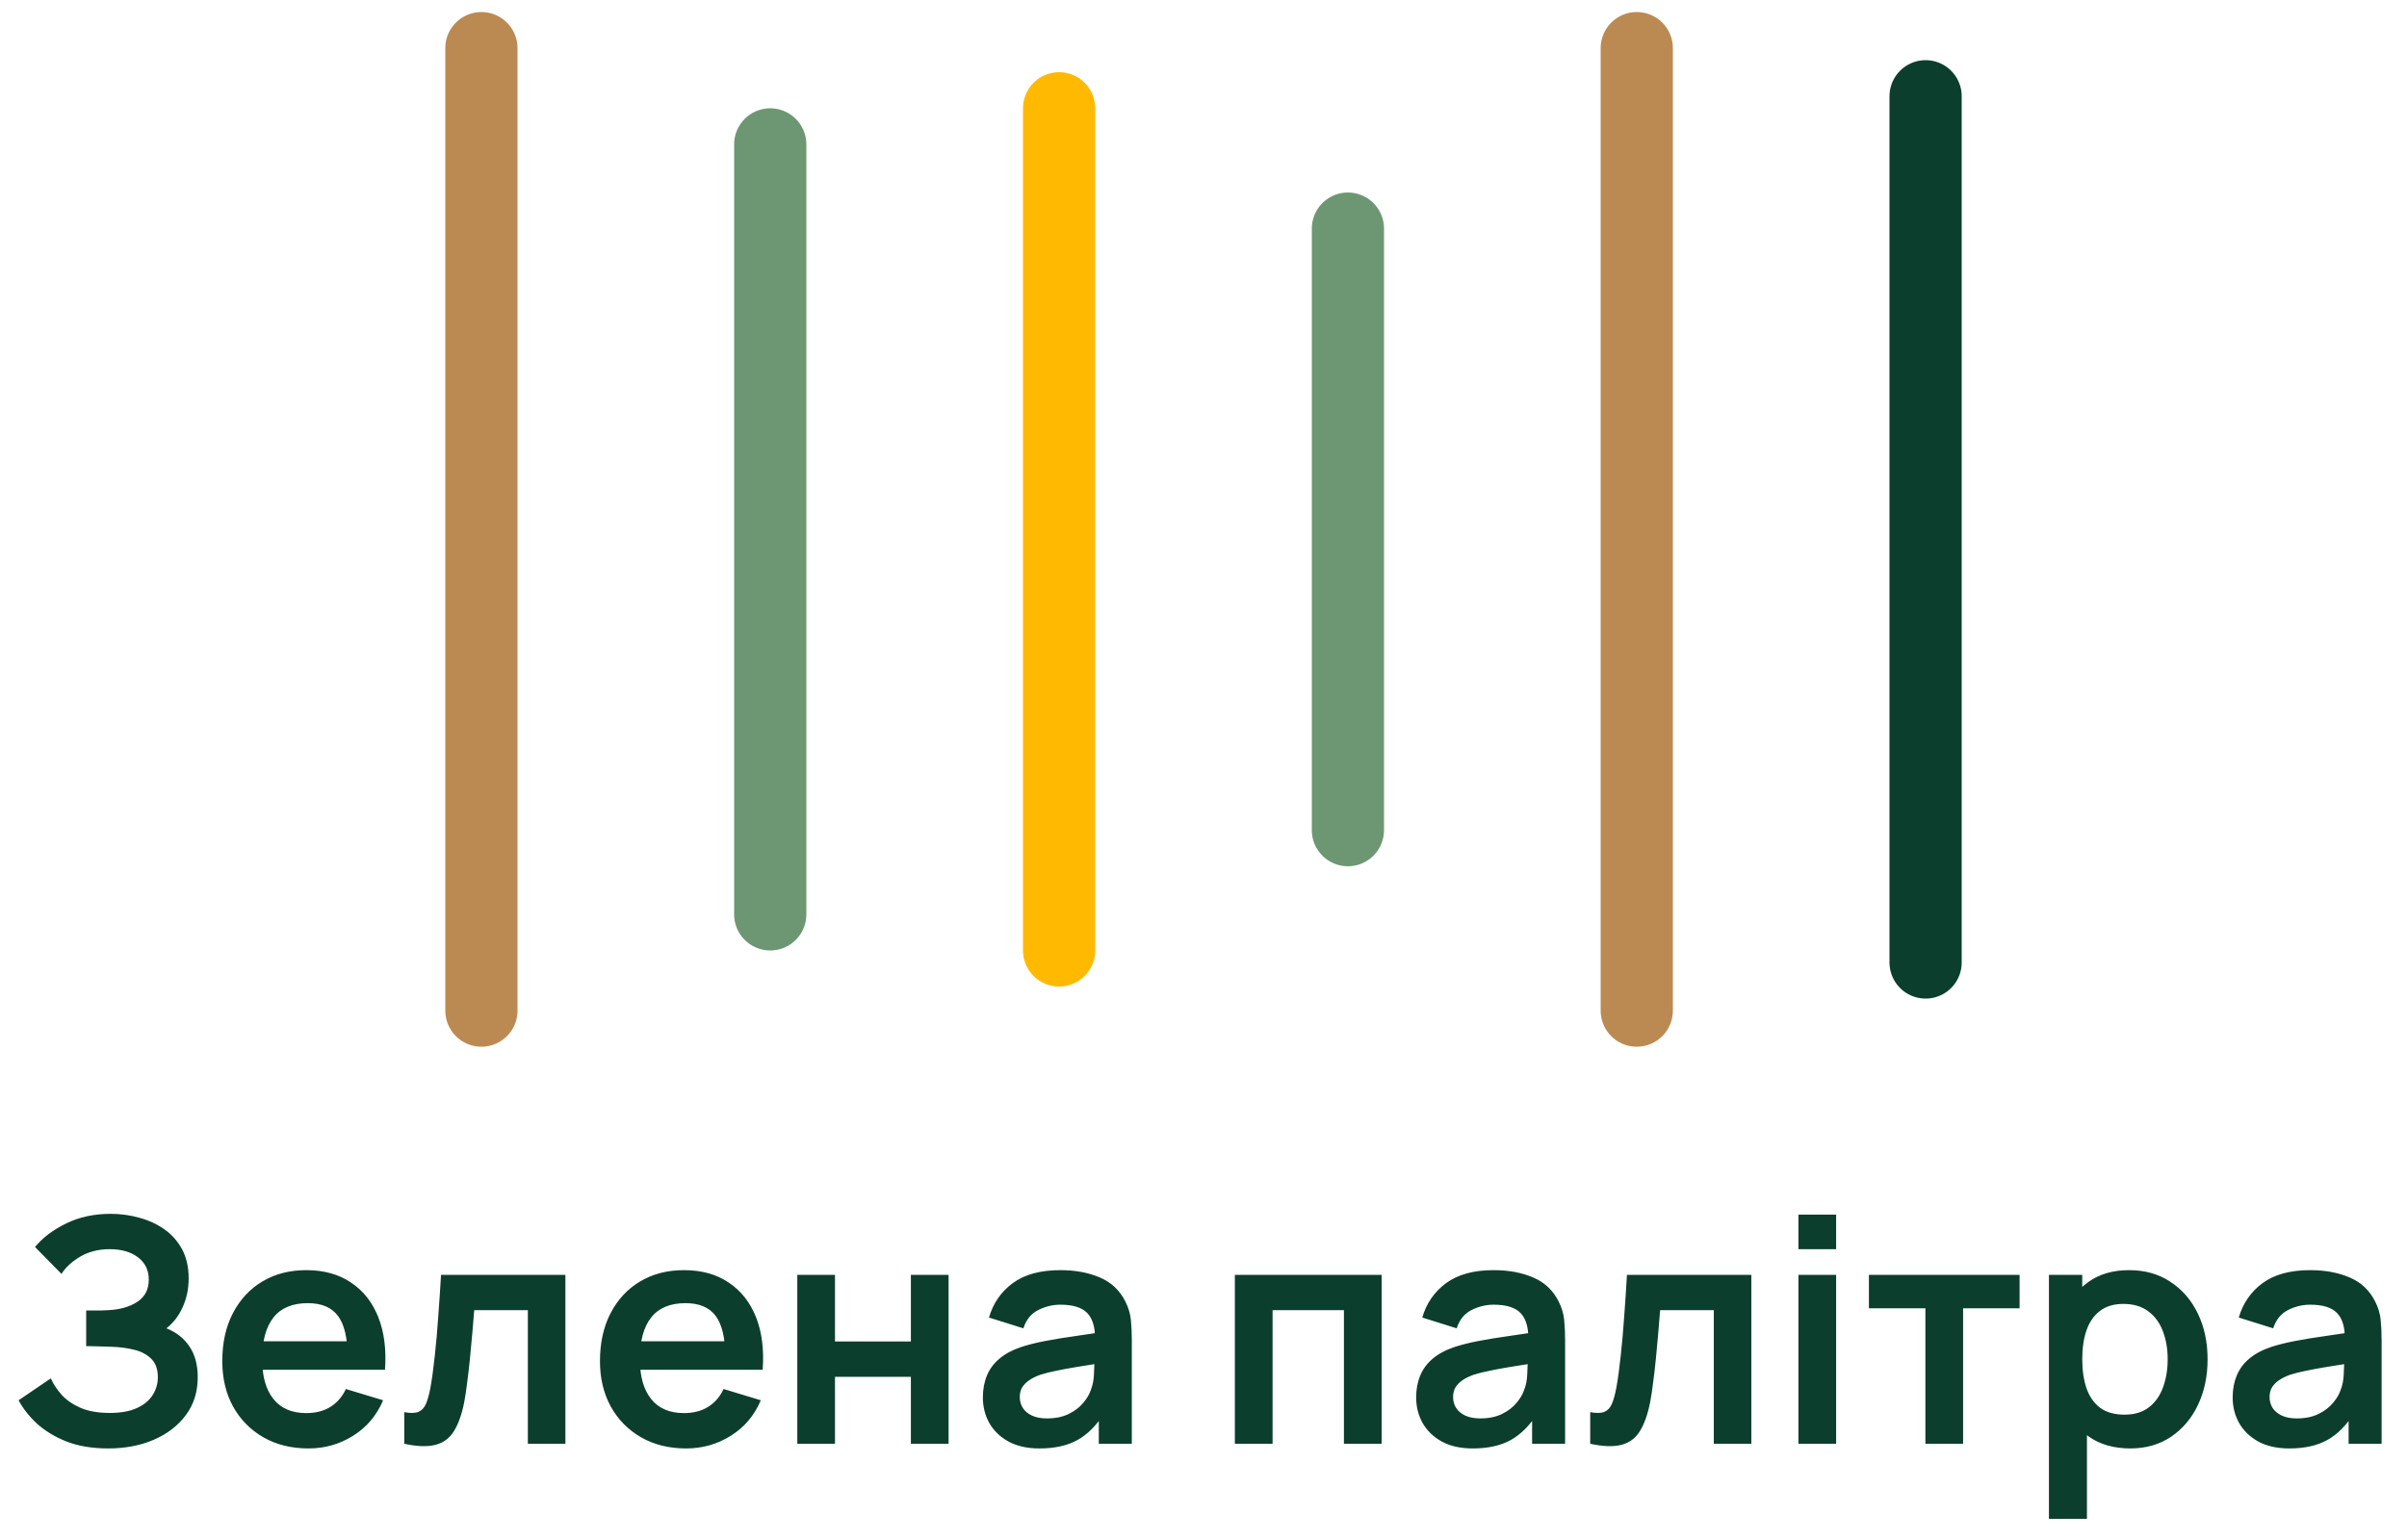
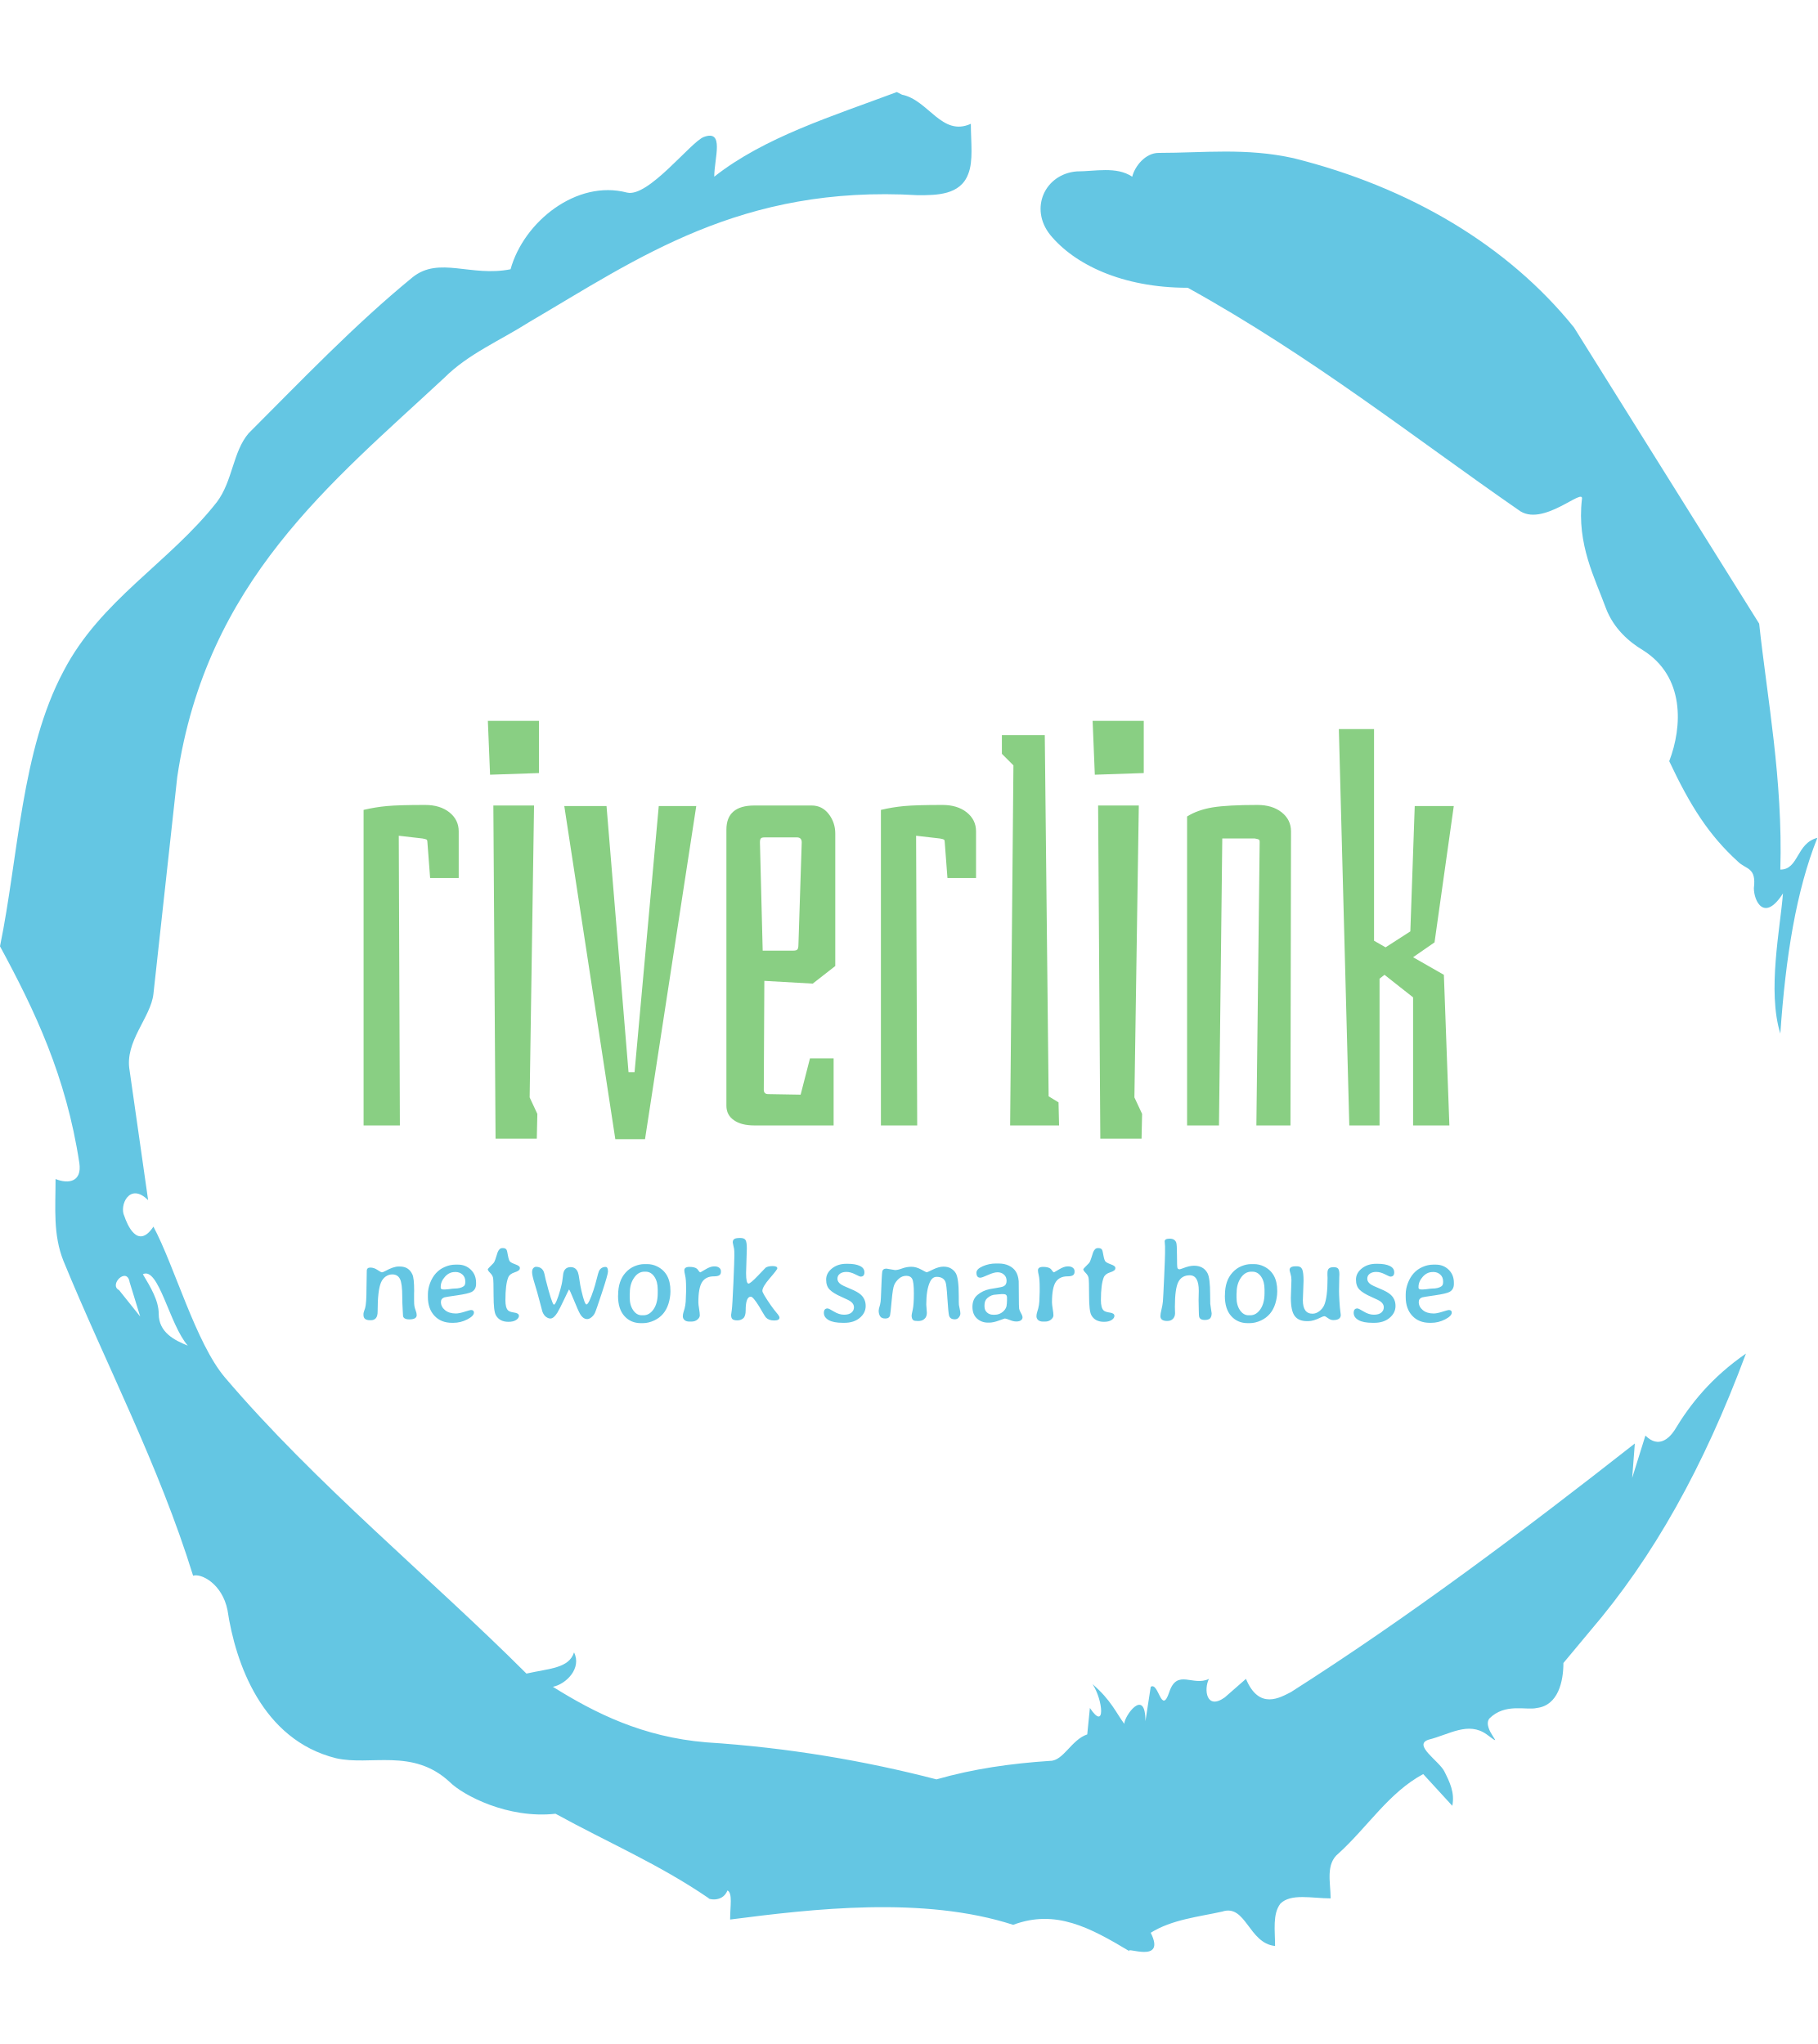
- <svg xmlns="http://www.w3.org/2000/svg" width="100" height="64" viewBox="0 0 100 64" fill="none">
-   <path d="M20 42V2" stroke="#BB8A52" stroke-width="3" stroke-linecap="round" />
-   <path d="M32 38V6" stroke="#6D9773" stroke-width="3" stroke-linecap="round" />
-   <path d="M44 39.5V4.5" stroke="#FFBA00" stroke-width="3" stroke-linecap="round" />
-   <path d="M56 34.5V9.5" stroke="#6D9773" stroke-width="3" stroke-linecap="round" />
-   <path d="M68 42V2" stroke="#BB8A52" stroke-width="3" stroke-linecap="round" />
-   <path d="M80 40V4" stroke="#0C3E2E" stroke-width="3" stroke-linecap="round" />
-   <path d="M4.497 60.195C3.839 60.195 3.262 60.1 2.768 59.909C2.279 59.714 1.867 59.465 1.533 59.161C1.204 58.854 0.951 58.531 0.773 58.193L2.112 57.283C2.216 57.521 2.368 57.751 2.567 57.972C2.766 58.189 3.028 58.368 3.353 58.511C3.678 58.65 4.081 58.719 4.562 58.719C5.026 58.719 5.405 58.65 5.7 58.511C5.995 58.373 6.211 58.191 6.35 57.965C6.489 57.74 6.558 57.495 6.558 57.231C6.558 56.902 6.467 56.648 6.285 56.471C6.103 56.288 5.865 56.163 5.57 56.093C5.275 56.02 4.961 55.979 4.627 55.97C4.324 55.961 4.105 55.955 3.971 55.95C3.837 55.946 3.748 55.944 3.704 55.944C3.661 55.944 3.62 55.944 3.581 55.944V54.462C3.629 54.462 3.709 54.462 3.821 54.462C3.938 54.462 4.058 54.462 4.179 54.462C4.305 54.458 4.406 54.453 4.484 54.449C4.978 54.427 5.384 54.312 5.7 54.105C6.021 53.897 6.181 53.589 6.181 53.181C6.181 52.787 6.031 52.477 5.732 52.252C5.438 52.027 5.046 51.914 4.556 51.914C4.097 51.914 3.691 52.016 3.34 52.219C2.994 52.423 2.732 52.664 2.554 52.941L1.455 51.823C1.772 51.437 2.201 51.112 2.742 50.848C3.288 50.579 3.908 50.445 4.601 50.445C5.009 50.445 5.405 50.499 5.791 50.608C6.177 50.712 6.523 50.872 6.831 51.089C7.139 51.305 7.383 51.583 7.565 51.92C7.747 52.258 7.838 52.661 7.838 53.13C7.838 53.559 7.756 53.955 7.591 54.319C7.431 54.679 7.206 54.973 6.915 55.203C7.327 55.368 7.646 55.619 7.871 55.957C8.101 56.295 8.215 56.722 8.215 57.237C8.215 57.844 8.051 58.368 7.721 58.81C7.392 59.252 6.946 59.595 6.382 59.837C5.823 60.076 5.195 60.195 4.497 60.195ZM12.816 60.195C12.106 60.195 11.482 60.041 10.944 59.733C10.407 59.426 9.987 58.999 9.683 58.453C9.384 57.907 9.235 57.279 9.235 56.568C9.235 55.801 9.382 55.136 9.677 54.572C9.972 54.005 10.381 53.565 10.905 53.253C11.43 52.941 12.036 52.785 12.725 52.785C13.453 52.785 14.071 52.956 14.578 53.298C15.089 53.636 15.468 54.115 15.715 54.735C15.962 55.355 16.055 56.085 15.995 56.925H14.441V56.353C14.437 55.591 14.303 55.034 14.038 54.683C13.774 54.332 13.358 54.157 12.79 54.157C12.149 54.157 11.672 54.356 11.36 54.755C11.048 55.149 10.892 55.727 10.892 56.49C10.892 57.201 11.048 57.751 11.36 58.141C11.672 58.531 12.127 58.726 12.725 58.726C13.111 58.726 13.443 58.642 13.72 58.472C14.002 58.299 14.218 58.05 14.37 57.725L15.917 58.193C15.648 58.826 15.232 59.318 14.669 59.669C14.11 60.02 13.492 60.195 12.816 60.195ZM10.398 56.925V55.742H15.228V56.925H10.398ZM16.795 60V58.687C17.051 58.735 17.248 58.73 17.387 58.674C17.525 58.613 17.629 58.501 17.699 58.336C17.768 58.171 17.829 57.953 17.881 57.679C17.95 57.294 18.011 56.85 18.063 56.347C18.119 55.844 18.167 55.307 18.206 54.735C18.249 54.163 18.288 53.578 18.323 52.98H23.49V60H21.93V54.449H19.701C19.679 54.731 19.653 55.047 19.623 55.398C19.592 55.745 19.56 56.096 19.525 56.451C19.491 56.806 19.451 57.144 19.408 57.465C19.369 57.781 19.328 58.052 19.285 58.278C19.185 58.785 19.042 59.185 18.856 59.48C18.674 59.775 18.418 59.963 18.089 60.045C17.759 60.132 17.328 60.117 16.795 60ZM28.508 60.195C27.797 60.195 27.173 60.041 26.636 59.733C26.098 59.426 25.678 58.999 25.375 58.453C25.076 57.907 24.926 57.279 24.926 56.568C24.926 55.801 25.074 55.136 25.368 54.572C25.663 54.005 26.072 53.565 26.597 53.253C27.121 52.941 27.728 52.785 28.417 52.785C29.145 52.785 29.762 52.956 30.269 53.298C30.781 53.636 31.16 54.115 31.407 54.735C31.654 55.355 31.747 56.085 31.686 56.925H30.133V56.353C30.128 55.591 29.994 55.034 29.73 54.683C29.465 54.332 29.049 54.157 28.482 54.157C27.84 54.157 27.364 54.356 27.052 54.755C26.74 55.149 26.584 55.727 26.584 56.49C26.584 57.201 26.74 57.751 27.052 58.141C27.364 58.531 27.819 58.726 28.417 58.726C28.802 58.726 29.134 58.642 29.411 58.472C29.693 58.299 29.91 58.05 30.061 57.725L31.608 58.193C31.34 58.826 30.924 59.318 30.36 59.669C29.801 60.02 29.184 60.195 28.508 60.195ZM26.09 56.925V55.742H30.919V56.925H26.09ZM33.124 60V52.98H34.69V55.749H37.843V52.98H39.409V60H37.843V57.218H34.69V60H33.124ZM43.187 60.195C42.679 60.195 42.251 60.1 41.9 59.909C41.548 59.714 41.282 59.456 41.1 59.136C40.922 58.815 40.834 58.462 40.834 58.076C40.834 57.738 40.89 57.435 41.002 57.166C41.115 56.893 41.288 56.659 41.523 56.464C41.757 56.265 42.06 56.102 42.432 55.977C42.714 55.886 43.044 55.803 43.42 55.73C43.802 55.656 44.214 55.589 44.656 55.528C45.102 55.463 45.568 55.394 46.053 55.32L45.494 55.639C45.498 55.153 45.39 54.796 45.169 54.566C44.948 54.336 44.575 54.221 44.051 54.221C43.735 54.221 43.429 54.295 43.135 54.443C42.84 54.59 42.634 54.843 42.517 55.203L41.087 54.755C41.26 54.161 41.59 53.684 42.075 53.325C42.565 52.965 43.223 52.785 44.051 52.785C44.675 52.785 45.223 52.887 45.696 53.09C46.172 53.294 46.525 53.628 46.755 54.092C46.881 54.339 46.956 54.592 46.983 54.852C47.008 55.108 47.022 55.387 47.022 55.691V60H45.65V58.479L45.877 58.726C45.561 59.233 45.191 59.606 44.766 59.844C44.346 60.078 43.819 60.195 43.187 60.195ZM43.498 58.947C43.854 58.947 44.157 58.884 44.408 58.758C44.66 58.633 44.859 58.479 45.007 58.297C45.158 58.115 45.26 57.944 45.312 57.783C45.394 57.584 45.44 57.357 45.449 57.101C45.462 56.841 45.468 56.631 45.468 56.471L45.949 56.614C45.477 56.687 45.072 56.752 44.733 56.809C44.395 56.865 44.105 56.919 43.862 56.971C43.62 57.019 43.405 57.073 43.219 57.133C43.037 57.199 42.883 57.274 42.758 57.361C42.632 57.448 42.534 57.547 42.465 57.66C42.4 57.773 42.367 57.905 42.367 58.056C42.367 58.23 42.411 58.384 42.498 58.518C42.584 58.648 42.71 58.752 42.874 58.83C43.044 58.908 43.252 58.947 43.498 58.947ZM51.303 60V52.98H57.4V60H55.834V54.449H52.87V60H51.303ZM61.188 60.195C60.681 60.195 60.252 60.1 59.901 59.909C59.55 59.714 59.284 59.456 59.102 59.136C58.924 58.815 58.835 58.462 58.835 58.076C58.835 57.738 58.892 57.435 59.004 57.166C59.117 56.893 59.29 56.659 59.524 56.464C59.758 56.265 60.062 56.102 60.434 55.977C60.716 55.886 61.045 55.803 61.422 55.73C61.804 55.656 62.215 55.589 62.657 55.528C63.104 55.463 63.57 55.394 64.055 55.32L63.496 55.639C63.5 55.153 63.392 54.796 63.171 54.566C62.95 54.336 62.577 54.221 62.053 54.221C61.737 54.221 61.431 54.295 61.136 54.443C60.842 54.59 60.636 54.843 60.519 55.203L59.089 54.755C59.262 54.161 59.592 53.684 60.077 53.325C60.567 52.965 61.225 52.785 62.053 52.785C62.677 52.785 63.225 52.887 63.697 53.09C64.174 53.294 64.527 53.628 64.757 54.092C64.883 54.339 64.958 54.592 64.984 54.852C65.01 55.108 65.023 55.387 65.023 55.691V60H63.652V58.479L63.879 58.726C63.563 59.233 63.193 59.606 62.768 59.844C62.348 60.078 61.821 60.195 61.188 60.195ZM61.5 58.947C61.856 58.947 62.159 58.884 62.41 58.758C62.662 58.633 62.861 58.479 63.008 58.297C63.16 58.115 63.262 57.944 63.314 57.783C63.396 57.584 63.442 57.357 63.45 57.101C63.463 56.841 63.47 56.631 63.47 56.471L63.951 56.614C63.479 56.687 63.073 56.752 62.735 56.809C62.397 56.865 62.107 56.919 61.864 56.971C61.622 57.019 61.407 57.073 61.221 57.133C61.039 57.199 60.885 57.274 60.759 57.361C60.634 57.448 60.536 57.547 60.467 57.66C60.402 57.773 60.369 57.905 60.369 58.056C60.369 58.23 60.413 58.384 60.499 58.518C60.586 58.648 60.712 58.752 60.876 58.83C61.045 58.908 61.253 58.947 61.5 58.947ZM66.066 60V58.687C66.321 58.735 66.519 58.73 66.657 58.674C66.796 58.613 66.9 58.501 66.969 58.336C67.038 58.171 67.099 57.953 67.151 57.679C67.221 57.294 67.281 56.85 67.333 56.347C67.389 55.844 67.437 55.307 67.476 54.735C67.519 54.163 67.558 53.578 67.593 52.98H72.761V60H71.201V54.449H68.971C68.95 54.731 68.924 55.047 68.893 55.398C68.863 55.745 68.83 56.096 68.796 56.451C68.761 56.806 68.722 57.144 68.679 57.465C68.64 57.781 68.599 58.052 68.555 58.278C68.456 58.785 68.312 59.185 68.126 59.48C67.944 59.775 67.689 59.963 67.359 60.045C67.03 60.132 66.599 60.117 66.066 60ZM74.717 51.914V50.477H76.283V51.914H74.717ZM74.717 60V52.98H76.283V60H74.717ZM79.992 60V54.371H77.645V52.98H83.905V54.371H81.558V60H79.992ZM88.51 60.195C87.825 60.195 87.251 60.032 86.788 59.708C86.324 59.383 85.975 58.941 85.741 58.382C85.507 57.818 85.39 57.188 85.39 56.49C85.39 55.784 85.507 55.151 85.741 54.592C85.975 54.033 86.317 53.593 86.768 53.273C87.223 52.947 87.784 52.785 88.452 52.785C89.115 52.785 89.689 52.947 90.174 53.273C90.664 53.593 91.043 54.033 91.312 54.592C91.58 55.147 91.715 55.779 91.715 56.49C91.715 57.192 91.582 57.822 91.318 58.382C91.054 58.941 90.681 59.383 90.2 59.708C89.719 60.032 89.156 60.195 88.51 60.195ZM85.124 63.12V52.98H86.508V57.907H86.703V63.12H85.124ZM88.27 58.791C88.677 58.791 89.013 58.689 89.277 58.486C89.541 58.282 89.736 58.007 89.862 57.66C89.992 57.309 90.057 56.919 90.057 56.49C90.057 56.065 89.992 55.68 89.862 55.333C89.732 54.982 89.531 54.705 89.258 54.501C88.985 54.293 88.638 54.189 88.218 54.189C87.819 54.189 87.494 54.286 87.243 54.481C86.991 54.672 86.805 54.941 86.684 55.288C86.567 55.63 86.508 56.031 86.508 56.49C86.508 56.945 86.567 57.346 86.684 57.693C86.805 58.039 86.993 58.31 87.249 58.505C87.509 58.696 87.849 58.791 88.27 58.791ZM95.11 60.195C94.603 60.195 94.174 60.1 93.823 59.909C93.472 59.714 93.206 59.456 93.024 59.136C92.846 58.815 92.757 58.462 92.757 58.076C92.757 57.738 92.814 57.435 92.926 57.166C93.039 56.893 93.212 56.659 93.446 56.464C93.68 56.265 93.984 56.102 94.356 55.977C94.638 55.886 94.967 55.803 95.344 55.73C95.726 55.656 96.137 55.589 96.579 55.528C97.026 55.463 97.492 55.394 97.977 55.32L97.418 55.639C97.422 55.153 97.314 54.796 97.093 54.566C96.872 54.336 96.499 54.221 95.975 54.221C95.659 54.221 95.353 54.295 95.058 54.443C94.764 54.59 94.558 54.843 94.441 55.203L93.011 54.755C93.184 54.161 93.513 53.684 93.999 53.325C94.489 52.965 95.147 52.785 95.975 52.785C96.599 52.785 97.147 52.887 97.619 53.09C98.096 53.294 98.449 53.628 98.679 54.092C98.805 54.339 98.88 54.592 98.906 54.852C98.932 55.108 98.945 55.387 98.945 55.691V60H97.574V58.479L97.801 58.726C97.485 59.233 97.115 59.606 96.69 59.844C96.269 60.078 95.743 60.195 95.11 60.195ZM95.422 58.947C95.778 58.947 96.081 58.884 96.332 58.758C96.584 58.633 96.783 58.479 96.93 58.297C97.082 58.115 97.184 57.944 97.236 57.783C97.318 57.584 97.364 57.357 97.372 57.101C97.385 56.841 97.392 56.631 97.392 56.471L97.873 56.614C97.4 56.687 96.995 56.752 96.657 56.809C96.319 56.865 96.029 56.919 95.786 56.971C95.544 57.019 95.329 57.073 95.143 57.133C94.961 57.199 94.807 57.274 94.681 57.361C94.556 57.448 94.458 57.547 94.389 57.66C94.324 57.773 94.291 57.905 94.291 58.056C94.291 58.23 94.335 58.384 94.421 58.518C94.508 58.648 94.634 58.752 94.798 58.83C94.967 58.908 95.175 58.947 95.422 58.947Z" fill="#0C3E2E" />
+ <svg xmlns="http://www.w3.org/2000/svg" version="1.1" width="2000" height="2250" viewBox="0 0 2000 2250">
+   <g transform="matrix(1,0,0,1,3.410605131648481e-13,0)">
+     <svg viewBox="0 0 320 360" data-background-color="#ffffff" preserveAspectRatio="xMidYMid meet" height="2250" width="2000">
+       <g id="tight-bounds" transform="matrix(1,0,0,1,0,0)">
+         <svg viewBox="0 0 320 360" height="360" width="320">
+           <g>
+             <svg />
+           </g>
+           <g>
+             <svg viewBox="0 0 320 360" height="360" width="320">
+               <g>
+                 <path d="M20.961 227.22l3.726 4.658-1.863-6.056c-0.466-2.795-3.726 0.466-1.863 1.398M25.153 224.425c1.397 2.329 2.795 4.658 2.795 6.987 0 3.261 2.795 4.658 5.123 5.589-3.261-3.726-5.124-13.974-7.918-12.576M204.017 26.929c7.918 0 15.371-0.932 23.756 0.931 20.495 5.124 37.729 15.371 49.374 29.811l32.606 52.169c1.397 13.042 4.192 27.482 3.726 43.319 3.261 0 2.795-4.658 6.521-5.59-3.726 9.316-5.59 20.961-6.521 34.469-2.329-7.453 0-18.632 0.466-24.687-3.261 5.124-5.124 1.397-5.124-0.932 0.466-3.726-1.397-3.261-2.795-4.658-5.124-4.658-8.384-9.782-12.11-17.7 2.329-6.055 2.795-14.905-4.658-19.563-2.329-1.397-5.124-3.726-6.521-7.453-1.863-5.124-5.124-11.179-4.193-19.097 0.466-2.329-6.987 5.124-11.179 1.863-18.166-12.576-36.332-27.016-58.224-39.127-11.645 0-20.029-4.192-24.221-9.316-3.726-4.658-0.932-10.713 4.658-11.179 3.261 0 6.987-0.932 9.782 0.932 0.466-1.863 2.329-4.192 4.657-4.192M157.904 16.215l0.932 0.466c4.658 0.932 6.987 7.453 12.11 5.124 0 3.261 0.466 6.521-0.466 8.85-1.397 3.726-5.59 3.726-8.85 3.726-31.208-1.863-49.374 11.179-68.471 22.358-5.124 3.261-10.713 5.59-14.906 9.782-20.029 18.632-41.921 35.866-47.045 70.335l-4.192 38.195c-0.466 4.192-5.124 8.384-4.192 13.508l3.26 22.824c-3.261-3.261-5.124 0.932-4.192 2.795 0.466 1.397 2.329 6.055 5.124 1.863 3.726 6.987 7.453 20.495 12.576 26.55 15.837 18.632 36.332 35.4 53.101 52.169 4.192-0.932 7.453-0.932 8.384-3.727 1.397 2.795-1.397 5.59-3.726 6.056 7.453 4.658 15.837 8.85 27.016 9.781 14.44 0.932 27.948 3.261 40.524 6.522 6.521-1.863 13.042-2.795 20.029-3.261 2.329 0 3.726-3.726 6.521-4.658l0.466-4.658c2.795 4.192 2.329-1.397 0.466-4.192 3.261 2.795 4.192 5.124 5.589 6.987 0-1.397 3.726-6.521 3.727-0.466l0.931-6.055c1.397-0.932 1.863 5.124 3.261 0.931 1.397-4.192 4.192-0.932 6.987-2.329-0.932 1.863-0.466 5.59 2.794 3.261l3.727-3.261c2.329 5.59 6.055 3.261 7.918 2.329 20.495-13.042 40.99-28.413 60.553-43.784l-0.466 6.055 2.329-7.453c2.329 2.329 4.192 0.466 5.124-0.931 2.795-4.658 6.521-9.316 12.577-13.508-7.453 20.029-16.303 35.866-27.482 48.908l-4.658 5.59c0 3.261-0.932 7.453-4.658 7.918-1.863 0.466-5.59-0.932-8.384 1.863-1.397 1.863 3.261 5.59-0.466 2.795-3.261-2.329-6.521 0-10.248 0.932-2.795 0.932 1.863 3.726 2.795 5.589 0.932 1.863 1.863 3.726 1.398 6.056l-5.124-5.59c-6.055 3.261-9.782 9.316-14.906 13.974-2.329 1.863-1.397 5.124-1.397 7.918-3.261 0-6.987-0.932-8.85 0.932-1.397 1.863-0.932 4.658-0.932 7.453-4.658-0.466-5.124-7.453-9.315-6.056-4.192 0.932-8.85 1.397-12.577 3.727 2.795 5.59-4.658 2.329-3.726 3.26-6.987-4.192-13.042-7.453-20.495-4.658-15.837-5.124-35.4-2.795-49.84-0.931 0-2.329 0.466-4.658-0.466-5.124-0.932 2.329-3.726 1.397-3.26 1.397-8.85-6.055-17.7-9.782-27.016-14.905-8.384 0.932-16.303-3.261-18.632-5.59-6.521-6.055-13.974-2.795-20.029-4.192-13.042-3.261-17.7-16.769-19.098-26.084-0.932-4.658-4.658-6.521-6.055-6.056-6.055-19.563-15.371-37.263-22.824-55.429-1.863-4.658-1.397-9.316-1.397-14.44 2.329 0.932 4.658 0.466 4.192-2.794-2.329-15.371-7.918-27.016-13.974-38.195 3.261-15.837 3.726-34.469 11.179-48.443 6.521-12.576 18.632-19.098 27.016-29.811 2.795-3.726 2.795-8.85 5.59-12.11 9.316-9.316 18.632-19.098 28.879-27.482 4.658-3.726 10.247 0 17.234-1.397 2.329-8.384 11.645-15.837 20.495-13.508 3.726 0.932 11.179-8.85 13.508-9.782 3.726-1.397 1.863 3.726 1.863 6.987 8.85-6.987 20.961-10.713 32.14-14.906" fill="#64c6e3" fill-rule="nonzero" stroke="none" stroke-width="1" stroke-linecap="butt" stroke-linejoin="miter" stroke-miterlimit="10" stroke-dasharray="" stroke-dashoffset="0" font-family="none" font-weight="none" font-size="none" text-anchor="none" style="mix-blend-mode: normal" data-fill-palette-color="tertiary" />
+               </g>
+               <g transform="matrix(1,0,0,1,64,126.9579)">
+                 <svg viewBox="0 0 192 106.084" height="106.084" width="192">
+                   <g>
+                     <svg viewBox="0 0 192 106.084" height="106.084" width="192">
+                       <g>
+                         <svg viewBox="0 0 192 106.084" height="106.084" width="192">
+                           <g>
+                             <svg viewBox="0 0 192 106.084" height="106.084" width="192">
+                               <g id="textblocktransform">
+                                 <svg viewBox="0 0 192 106.084" height="106.084" width="192" id="textblock">
+                                   <g>
+                                     <svg viewBox="0 0 192 73.682" height="73.682" width="192">
+                                       <g transform="matrix(1,0,0,1,0,0)">
+                                         <svg width="192" viewBox="2.25 -36.8 99.13 38.05" height="73.682" data-palette-color="#89cf83">
+                                           <path d="M2.25 0L2.25-28.7Q3.3-28.95 4.38-29.05 5.45-29.15 7.85-29.15L7.85-29.15Q9.2-29.15 10.05-28.48 10.9-27.8 10.9-26.75L10.9-26.75 10.9-22.5 8.3-22.5 8.05-25.8Q8.05-25.95 7.98-26 7.9-26.05 7.6-26.1L7.6-26.1 5.45-26.35 5.55 0 2.25 0ZM14.25 1.2L14.05-29.1 17.75-29.1 17.35-2.55 18.05-1.05 18 1.2 14.25 1.2ZM13.75-31.9L13.55-36.8 18.2-36.8 18.2-32.05 13.75-31.9ZM25.14 1.25L20.5-29.05 24.34-29.05 26.34-4.85 26.89-4.85 29.09-29.05 32.5-29.05 27.84 1.25 25.14 1.25ZM37.79 0Q36.59 0 35.92-0.48 35.24-0.95 35.24-1.8L35.24-1.8 35.24-26.9Q35.24-29.1 37.79-29.1L37.79-29.1 42.99-29.1Q43.94-29.1 44.54-28.33 45.14-27.55 45.14-26.55L45.14-26.55 45.14-14.5 43.09-12.9 38.69-13.15 38.64-3.25Q38.64-2.85 39.04-2.85L39.04-2.85 41.99-2.8 42.84-6.1 44.99-6.1 44.99 0 37.79 0ZM38.54-15.9L41.34-15.9Q41.59-15.9 41.69-16 41.79-16.1 41.79-16.45L41.79-16.45 42.09-25.75Q42.09-26.2 41.64-26.2L41.64-26.2 38.74-26.2Q38.44-26.2 38.37-26.1 38.29-26 38.29-25.75L38.29-25.75 38.54-15.9ZM49.29 0L49.29-28.7Q50.34-28.95 51.42-29.05 52.49-29.15 54.89-29.15L54.89-29.15Q56.24-29.15 57.09-28.48 57.94-27.8 57.94-26.75L57.94-26.75 57.94-22.5 55.34-22.5 55.09-25.8Q55.09-25.95 55.02-26 54.94-26.05 54.64-26.1L54.64-26.1 52.49-26.35 52.59 0 49.29 0ZM61.04 0L61.34-32.75 60.29-33.8 60.29-35.5 64.19-35.5 64.54-2.65 65.44-2.1 65.49 0 61.04 0ZM69.24 1.2L69.04-29.1 72.74-29.1 72.34-2.55 73.04-1.05 72.99 1.2 69.24 1.2ZM68.74-31.9L68.54-36.8 73.19-36.8 73.19-32.05 68.74-31.9ZM77.13 0L77.13-28.1Q78.08-28.7 79.46-28.93 80.83-29.15 83.53-29.15L83.53-29.15Q84.88-29.15 85.73-28.48 86.58-27.8 86.58-26.75L86.58-26.75 86.53 0 83.43 0 83.73-25.8Q83.73-25.95 83.66-26 83.58-26.05 83.28-26.1L83.28-26.1 80.33-26.1 80.03 0 77.13 0ZM91.88 0L90.93-36.05 94.13-36.05 94.13-16.8 95.18-16.2 97.43-17.65 97.83-29.05 101.38-29.05 99.63-16.65 97.68-15.3 100.48-13.7 100.98 0 97.68 0 97.68-11.65 95.08-13.7 94.63-13.35 94.63 0 91.88 0Z" opacity="1" transform="matrix(1,0,0,1,0,0)" fill="#89cf83" class="wordmark-text-0" data-fill-palette-color="primary" id="text-0" />
+                                         </svg>
+                                       </g>
+                                     </svg>
+                                   </g>
+                                   <g transform="matrix(1,0,0,1,0,91.07692)">
+                                     <svg viewBox="0 0 192 15.007" height="15.007" width="192">
+                                       <g transform="matrix(1,0,0,1,0,0)">
+                                         <svg width="192" viewBox="2.93 -35.42 459.11 35.88" height="15.007" data-palette-color="#64c6e3">
+                                           <path d="M25.34-2.93L25.34-2.93Q25.34-1.12 22.19-1.12L22.19-1.12Q20.41-1.12 19.8-1.98L19.8-1.98Q19.51-2.39 19.51-3.93L19.51-3.93 19.43-5.49Q19.26-8.06 19.26-10.64L19.26-10.64Q19.26-16.24 18.3-18.15 17.33-20.07 15.06-20.07L15.06-20.07Q13.55-20.07 12.27-19.17 10.99-18.26 10.3-16.65L10.3-16.65Q8.89-13.35 8.89-4.47L8.89-4.47Q8.89-2.44 8.12-1.61 7.35-0.78 6.15-0.78L6.15-0.78 5.66-0.78Q2.93-0.78 2.93-2.95L2.93-2.95 2.93-3.54Q2.93-3.81 3.22-4.71L3.22-4.71 3.61-5.83Q4.2-7.81 4.2-14.31L4.2-14.31 4.32-21.56Q4.32-22.95 5.83-22.95 7.35-22.95 8.83-21.95 10.3-20.95 10.71-20.95 11.11-20.95 12.13-21.51L12.13-21.51Q15.58-23.39 17.65-23.39L17.65-23.39 18.29-23.39Q22.02-23.39 23.54-20.02L23.54-20.02Q24.27-18.43 24.27-13.18L24.27-13.18 24.27-13.01Q24.27-12.57 24.24-12.13L24.24-12.13Q24.24-10.94 24.24-10.89L24.24-10.89Q24.24-10.42 24.24-9.99L24.24-9.99Q24.24-9.64 24.24-9.33L24.24-9.33Q24.24-7.45 24.37-6.76L24.37-6.76Q24.54-5.83 24.93-4.83L24.93-4.83Q25.34-3.74 25.34-2.93ZM35.45-14.84L35.45-14.84 35.45-14.45Q35.45-13.72 36.79-13.72L36.79-13.72 37.38-13.72 37.52-13.75 38.72-13.84Q40.6-14.11 41.16-14.11L41.16-14.11Q43.82-14.11 45.16-15.11L45.16-15.11Q45.8-15.6 45.8-16.85L45.8-16.85 45.8-17.11Q45.8-18.95 44.59-20.02 43.38-21.09 41.7-21.09L41.7-21.09 41.53-21.09 41.38-21.07Q39.01-21.07 37.23-19.07 35.45-17.07 35.45-14.84ZM40.77 0.32L40.77 0.32 40.23 0.32Q35.57 0.32 32.81-2.65 30.05-5.62 30.05-10.57L30.05-10.57 30.05-11.65Q30.05-14.01 30.98-16.46L30.98-16.46Q32.86-21.34 37.11-23.19L37.11-23.19Q39.35-24.19 41.67-24.19L41.67-24.19 42.72-24.19Q45.92-24.19 48.13-22.06 50.34-19.92 50.34-16.55L50.34-16.55 50.34-16.06Q50.34-13.67 48.44-12.67L48.44-12.67Q47.12-11.96 42.28-11.25 37.45-10.55 37.01-10.4L37.01-10.4Q35.54-9.89 35.54-8.45L35.54-8.45Q35.54-6.45 37.25-5.03 38.96-3.61 41.84-3.61L41.84-3.61Q43.19-3.61 45.51-4.35 47.82-5.08 48.19-5.08L48.19-5.08Q49.44-5.08 49.44-4L49.44-4Q49.44-2.56 46.63-1.12 43.82 0.32 40.77 0.32ZM68.38-2.61L68.38-2.61Q68.38-1.64 67.19-0.87 66.01-0.1 63.98-0.1L63.98-0.1Q60.2-0.1 58.66-2.91L58.66-2.91Q57.71-4.66 57.71-11.13 57.71-17.6 57.49-18.65 57.27-19.7 56.27-20.7 55.27-21.7 55.27-22.24L55.27-22.24Q55.27-22.44 57.64-24.8L57.64-24.8Q58.15-25.32 58.67-27.08 59.2-28.83 59.42-29.39L59.42-29.39Q60.15-31.15 61.35-31.15L61.35-31.15 61.74-31.15Q62.79-31.15 63.23-30.35L63.23-30.35Q63.4-30.03 63.75-28.06 64.11-26.1 64.57-25.54 65.03-24.98 66.9-24.3 68.77-23.63 68.77-22.88L68.77-22.88 68.77-22.61Q68.77-21.63 66.63-20.96 64.5-20.29 63.89-18.82L63.89-18.82Q62.69-15.87 62.69-9.2L62.69-9.2Q62.69-6.08 63.76-4.96L63.76-4.96Q64.42-4.27 66.4-4 68.38-3.74 68.38-2.61ZM97.14-1.25L97.14-1.25Q95.4-1.25 94.13-3.42L94.13-3.42Q93.3-4.86 91.51-9.29 89.71-13.72 89.47-13.72L89.47-13.72Q89.4-13.72 87.44-9.58 85.49-5.44 84.54-3.91L84.54-3.91Q83.02-1.49 81.63-1.49L81.63-1.49Q80.75-1.49 79.79-2.19 78.83-2.88 78.24-4.47L78.24-4.47Q78.17-4.66 77.13-8.67 76.09-12.67 75-16.19 73.92-19.7 73.92-20.95 73.92-22.19 74.46-22.73 74.99-23.27 75.55-23.27L75.55-23.27Q77.82-23.27 78.75-21.39L78.75-21.39Q79.09-20.7 79.63-17.97L79.63-17.97Q82.19-7.93 83.07-7.32L83.07-7.32Q84-7.32 85.78-13.53L85.78-13.53Q86.52-16.06 86.75-18.09 86.98-20.12 87.05-20.43L87.05-20.43 87.27-21.22Q88.01-23.14 90.19-23.14 92.38-23.14 93.23-20.92L93.23-20.92Q93.57-20.02 93.86-17.76 94.16-15.5 94.69-13.23L94.69-13.23Q96.04-7.42 96.82-7.42L96.82-7.42Q97.77-7.42 99.8-13.5L99.8-13.5Q100.43-15.41 101.13-18.16 101.82-20.92 102.09-21.48L102.09-21.48Q102.97-23.22 104.88-23.22L104.88-23.22Q105.88-23.22 105.88-21.26L105.88-21.26Q105.88-20.12 103.39-12.54 100.9-4.96 100.38-3.87 99.87-2.78 98.92-2.01 97.97-1.25 97.14-1.25ZM115.03-11.89L115.03-10.3Q115.03-7.1 116.49-4.98 117.96-2.86 120.08-2.86L120.08-2.86 120.82-2.86Q123.33-2.86 125.08-5.4 126.82-7.93 126.82-12.16L126.82-12.16 126.82-13.77Q126.82-17.04 125.39-19.13 123.96-21.22 121.72-21.22L121.72-21.22 121.23-21.22Q118.62-21.22 116.85-18.63 115.08-16.04 115.08-12.45L115.08-12.45 115.03-11.89ZM120.55 0.46L120.55 0.46 119.77 0.46Q115.49 0.46 112.81-2.51 110.12-5.49 110.12-10.96L110.12-10.96 110.15-11.38Q110.15-17.38 113.32-20.85L113.32-20.85Q114.98-22.68 117.12-23.55 119.25-24.41 121.18-24.41L121.18-24.41 122.38-24.41Q124.53-24.41 126.5-23.46L126.5-23.46Q132.17-20.73 132.17-13.16L132.17-13.16 132.17-12.77Q132.14-10.3 131.36-7.76L131.36-7.76Q129.8-2.76 125.36-0.68L125.36-0.68Q122.89 0.46 120.55 0.46ZM138.76-12.7L138.76-12.7 138.76-14.58Q138.76-17.97 138.39-19.54 138.02-21.12 138.02-21.75L138.02-21.75Q138.02-23.24 140.2-23.24 142.37-23.24 143.35-22.44L143.35-22.44Q143.62-22.22 144.04-21.58 144.47-20.95 144.81-20.95L144.81-20.95Q144.88-20.95 146.94-22.19 148.99-23.44 150.45-23.44L150.45-23.44 150.82-23.44Q152.01-23.44 152.72-22.86 153.43-22.29 153.43-21.46L153.43-21.46 153.43-21.14Q153.43-20.14 152.73-19.7 152.04-19.26 150.52-19.26L150.52-19.26Q147.08-19.26 145.51-16.85 143.93-14.43 143.93-8.3L143.93-8.3Q143.93-7.42 144.24-5.59 144.54-3.76 144.54-2.83 144.54-1.9 143.54-1.05 142.54-0.2 141-0.2L141-0.2 140.17-0.2Q138.83-0.2 138.11-0.84 137.39-1.49 137.39-2.43 137.39-3.37 137.73-4.35L137.73-4.35Q138.66-6.98 138.66-10.16L138.66-10.16Q138.76-11.91 138.76-12.7ZM166.03-10.69L166.03-10.69Q163.85-10.69 163.85-4.96L163.85-4.96Q163.85-2.47 162.83-1.59 161.8-0.71 160.36-0.71 158.92-0.71 158.32-1.2 157.72-1.68 157.72-3.03L157.72-3.03Q157.72-3.13 157.99-4.96 158.26-6.79 158.68-16.35 159.09-25.9 159.09-28.03 159.09-30.15 158.98-30.8 158.87-31.45 158.64-32.37 158.41-33.3 158.41-33.54L158.41-33.54Q158.41-34.62 159.13-35.02 159.85-35.42 161.55-35.42 163.24-35.42 163.79-34.55 164.34-33.67 164.34-31.01L164.34-31.01 164.02-20.65Q164.02-16.21 165.05-16.21L165.05-16.21Q165.85-16.21 169.02-19.53 172.18-22.85 172.25-22.9L172.25-22.9Q173.23-23.58 175.2-23.58 177.18-23.58 177.18-22.61L177.18-22.61Q177.18-22.12 174.03-18.48 170.88-14.84 170.88-13.13L170.88-13.13Q170.88-12.21 174.47-7.03L174.47-7.03Q175.77-5.18 176.93-3.82 178.09-2.47 178.09-1.88L178.09-1.88Q178.09-0.66 175.83-0.66 173.57-0.66 172.35-1.95L172.35-1.95Q172.06-2.27 170.98-4.1 169.91-5.93 169.47-6.67L169.47-6.67Q166.95-10.69 166.03-10.69ZM199.24-13.64Q197.73-15.14 197.73-17.87 197.73-20.61 200.18-22.57 202.62-24.54 206.23-24.54L206.23-24.54 206.86-24.54Q210.06-24.54 211.96-23.63 213.85-22.73 213.85-20.94 213.85-19.14 212.26-19.14L212.26-19.14Q211.85-19.14 209.92-20.13 207.99-21.12 206.28-21.12 204.57-21.12 203.53-20.35 202.49-19.58 202.49-18.24 202.49-16.89 203.94-15.89L203.94-15.89Q204.77-15.31 207.85-14.04 210.94-12.77 212.26-11.6L212.26-11.6Q214.38-9.72 214.38-6.79 214.38-3.86 211.89-1.77 209.4 0.32 205.42 0.32L205.42 0.32 204.79 0.32Q200.79 0.32 198.78-0.84 196.78-2 196.78-3.87 196.78-5.74 198.34-5.74L198.34-5.74Q198.86-5.74 201.02-4.42 203.18-3.1 205.27-3.1 207.35-3.1 208.4-3.99 209.45-4.88 209.45-6.24 209.45-7.59 208.13-8.62L208.13-8.62Q207.43-9.18 204.08-10.66 200.74-12.13 199.24-13.64ZM229.79-22.6Q231.67-23.29 233.64-23.29 235.62-23.29 237.76-22.12 239.89-20.95 240.09-20.95 240.29-20.95 242.73-22.14 245.17-23.34 247.13-23.34 249.1-23.34 250.38-22.52 251.66-21.7 252.32-20.58L252.32-20.58Q253.57-18.43 253.57-11.04L253.57-11.04Q253.57-7.71 253.63-7.24 253.69-6.76 253.97-5.55 254.25-4.35 254.25-3.58 254.25-2.81 253.62-1.98 252.98-1.15 251.93-1.15L251.93-1.15Q249.86-1.15 249.46-2.83L249.46-2.83Q249.17-4.05 248.78-9.96L248.78-9.96Q248.42-15.87 247.98-16.89L247.98-16.89Q247.1-19.04 244.24-19.04L244.24-19.04Q242.41-19.04 241.38-16.75L241.38-16.75Q239.89-13.45 239.89-7.37L239.89-7.37 240.14-3.86Q240.14-2 238.77-1.05L238.77-1.05Q237.89-0.44 236.44-0.44 234.99-0.44 234.52-0.73L234.52-0.73Q233.72-1.22 233.72-2.81L233.72-2.81Q233.72-3.1 234.19-5.21 234.67-7.32 234.67-12.1 234.67-16.87 233.96-18.18 233.25-19.48 231.5-19.48 229.74-19.48 228.38-18.29 227.03-17.09 226.41-15.67 225.78-14.26 225.31-8.94 224.83-3.61 224.64-2.83L224.64-2.83Q224.29-1.49 222.67-1.49 221.05-1.49 220.45-2.45 219.85-3.42 219.85-4.81L219.85-4.81 219.97-5.66 220.44-7.35Q220.73-8.52 220.78-10.08L220.78-10.08Q221.14-19.78 221.34-21.14 221.54-22.51 223.1-22.51L223.1-22.51 226.74-21.9Q227.91-21.9 229.79-22.6ZM268.09-3.08L268.09-3.08 268.73-3.08Q270.73-3.08 272.25-4.43 273.78-5.79 273.78-7.57L273.78-7.57 273.83-7.89 273.83-8.2 273.88-8.96 273.88-10.35Q273.88-11.77 272.44-11.77L272.44-11.77 271.34-11.77 271.17-11.74 270.21-11.67Q269.53-11.57 269.24-11.57L269.24-11.57Q267.26-11.57 265.58-10.08L265.58-10.08Q264.4-9.03 264.4-7.1L264.4-7.1 264.4-6.62Q264.4-4.98 265.47-4.03 266.53-3.08 268.09-3.08ZM262.65-18.68L262.65-18.68Q261.01-18.68 261.01-20.78L261.01-20.78Q261.01-22.34 263.66-23.5 266.31-24.66 269.16-24.66L269.16-24.66 270.39-24.66Q272.85-24.66 274.73-23.74 276.61-22.83 277.6-21.26 278.59-19.7 278.81-17.19L278.81-17.19Q278.86-16.6 278.86-11.5 278.86-6.4 278.99-5.63 279.13-4.86 279.77-3.76 280.42-2.66 280.42-1.95 280.42-1.25 279.75-0.74 279.08-0.24 277.81-0.24 276.54-0.24 275.05-0.87 273.56-1.49 272.88-1.49L272.88-1.49Q272.8-1.49 270.43-0.62 268.07 0.24 266.43 0.24L266.43 0.24 265.89 0.24Q263.16 0.24 261.24-1.49 259.33-3.22 259.33-6.42 259.33-9.62 261.43-11.41 263.52-13.21 266.53-13.87L266.53-13.87Q267.43-14.06 269.53-14.38 271.63-14.7 272.39-15.04L272.39-15.04Q273.71-15.65 273.71-17.35 273.71-19.04 272.58-20.01 271.46-20.97 269.91-20.97 268.36-20.97 265.84-19.82 263.33-18.68 262.65-18.68ZM287.64-12.7L287.64-12.7 287.64-14.58Q287.64-17.97 287.28-19.54 286.91-21.12 286.91-21.75L286.91-21.75Q286.91-23.24 289.08-23.24 291.26-23.24 292.23-22.44L292.23-22.44Q292.5-22.22 292.93-21.58 293.36-20.95 293.7-20.95L293.7-20.95Q293.77-20.95 295.82-22.19 297.87-23.44 299.34-23.44L299.34-23.44 299.7-23.44Q300.9-23.44 301.61-22.86 302.32-22.29 302.32-21.46L302.32-21.46 302.32-21.14Q302.32-20.14 301.62-19.7 300.92-19.26 299.41-19.26L299.41-19.26Q295.97-19.26 294.39-16.85 292.82-14.43 292.82-8.3L292.82-8.3Q292.82-7.42 293.12-5.59 293.43-3.76 293.43-2.83 293.43-1.9 292.43-1.05 291.43-0.2 289.89-0.2L289.89-0.2 289.06-0.2Q287.72-0.2 287-0.84 286.28-1.49 286.28-2.43 286.28-3.37 286.62-4.35L286.62-4.35Q287.55-6.98 287.55-10.16L287.55-10.16Q287.64-11.91 287.64-12.7ZM319.11-2.61L319.11-2.61Q319.11-1.64 317.93-0.87 316.74-0.1 314.72-0.1L314.72-0.1Q310.93-0.1 309.39-2.91L309.39-2.91Q308.44-4.66 308.44-11.13 308.44-17.6 308.22-18.65 308-19.7 307-20.7 306-21.7 306-22.24L306-22.24Q306-22.44 308.37-24.8L308.37-24.8Q308.88-25.32 309.41-27.08 309.93-28.83 310.15-29.39L310.15-29.39Q310.88-31.15 312.08-31.15L312.08-31.15 312.47-31.15Q313.52-31.15 313.96-30.35L313.96-30.35Q314.13-30.03 314.48-28.06 314.84-26.1 315.3-25.54 315.77-24.98 317.63-24.3 319.5-23.63 319.5-22.88L319.5-22.88 319.5-22.61Q319.5-21.63 317.37-20.96 315.23-20.29 314.62-18.82L314.62-18.82Q313.42-15.87 313.42-9.2L313.42-9.2Q313.42-6.08 314.5-4.96L314.5-4.96Q315.16-4.27 317.13-4 319.11-3.74 319.11-2.61ZM341.35-0.46L341.35-0.46Q338.47-0.46 338.47-2.51L338.47-2.51Q338.47-3.44 338.92-5.27 339.37-7.1 339.52-8.65 339.66-10.21 340.04-18.7 340.42-27.2 340.42-29.05L340.42-29.05 340.42-31.93 340.27-33.98Q340.27-35.13 342.38-35.13 344.5-35.13 345.13-33.5L345.13-33.5Q345.45-32.67 345.45-28.08 345.45-23.49 345.63-22.85 345.81-22.22 346.62-22.22L346.62-22.22Q346.72-22.22 347.55-22.51L347.55-22.51 348.09-22.71Q350.7-23.73 352.6-23.73L352.6-23.73Q356.61-23.73 358.29-20.61L358.29-20.61Q359.41-18.53 359.41-11.57L359.41-11.57Q359.41-8.3 359.46-7.69 359.51-7.08 359.78-5.48 360.05-3.88 360.05-3.71L360.05-3.71Q360.05-2.27 359.4-1.57 358.75-0.88 357.08-0.88 355.41-0.88 354.9-1.9L354.9-1.9Q354.63-2.44 354.63-5L354.63-5 354.55-9.3 354.63-13.18Q354.63-19.7 350.82-19.7L350.82-19.7Q347.45-19.7 346.01-16.87 344.57-14.04 344.57-6.37L344.57-6.37 344.64-3.71Q344.64-2.34 343.79-1.4 342.93-0.46 341.35-0.46ZM370.52-11.89L370.52-10.3Q370.52-7.1 371.98-4.98 373.45-2.86 375.57-2.86L375.57-2.86 376.31-2.86Q378.82-2.86 380.57-5.4 382.31-7.93 382.31-12.16L382.31-12.16 382.31-13.77Q382.31-17.04 380.88-19.13 379.45-21.22 377.21-21.22L377.21-21.22 376.72-21.22Q374.11-21.22 372.34-18.63 370.57-16.04 370.57-12.45L370.57-12.45 370.52-11.89ZM376.04 0.46L376.04 0.46 375.26 0.46Q370.98 0.46 368.3-2.51 365.61-5.49 365.61-10.96L365.61-10.96 365.64-11.38Q365.64-17.38 368.81-20.85L368.81-20.85Q370.47-22.68 372.61-23.55 374.74-24.41 376.67-24.41L376.67-24.41 377.87-24.41Q380.02-24.41 381.99-23.46L381.99-23.46Q387.66-20.73 387.66-13.16L387.66-13.16 387.66-12.77Q387.63-10.3 386.85-7.76L386.85-7.76Q385.29-2.76 380.85-0.68L380.85-0.68Q378.38 0.46 376.04 0.46ZM392.86-21.95L392.86-21.95Q392.86-23.49 395.44-23.49L395.44-23.49 396-23.49Q397.62-23.49 398.18-22.19 398.74-20.9 398.74-17.36L398.74-17.36 398.45-9.2Q398.45-3.52 402.52-3.52L402.52-3.52Q404.01-3.52 405.38-4.57 406.75-5.62 407.41-7.08L407.41-7.08Q408.85-10.3 408.85-18.63L408.85-18.63 408.8-19.7 408.8-20.65Q408.8-21.95 409.38-22.53 409.97-23.12 411.43-23.12 412.9-23.12 413.36-22.41 413.83-21.7 413.83-20.12L413.83-20.12 413.78-18.82 413.68-13.06Q413.68-11.67 413.85-8.79 414.02-5.91 414.22-4.58 414.41-3.25 414.41-3L414.41-3Q414.41-0.83 411.21-0.83L411.21-0.83Q410.12-0.83 409.03-1.65 407.94-2.47 407.49-2.47 407.04-2.47 405.97-1.93L405.97-1.93Q402.91-0.39 400.77-0.39L400.77-0.39 400.16-0.39Q396.66-0.39 395.03-2.54 393.39-4.69 393.39-10.28L393.39-10.28 393.64-17.68Q393.64-19.07 393.25-20.34 392.86-21.61 392.86-21.95ZM422.31-13.64Q420.81-15.14 420.81-17.87 420.81-20.61 423.25-22.57 425.69-24.54 429.3-24.54L429.3-24.54 429.94-24.54Q433.14-24.54 435.03-23.63 436.92-22.73 436.92-20.94 436.92-19.14 435.33-19.14L435.33-19.14Q434.92-19.14 432.99-20.13 431.06-21.12 429.35-21.12 427.64-21.12 426.61-20.35 425.57-19.58 425.57-18.24 425.57-16.89 427.01-15.89L427.01-15.89Q427.84-15.31 430.93-14.04 434.02-12.77 435.33-11.6L435.33-11.6Q437.46-9.72 437.46-6.79 437.46-3.86 434.97-1.77 432.48 0.32 428.5 0.32L428.5 0.32 427.86 0.32Q423.86 0.32 421.86-0.84 419.85-2 419.85-3.87 419.85-5.74 421.42-5.74L421.42-5.74Q421.93-5.74 424.09-4.42 426.25-3.1 428.34-3.1 430.43-3.1 431.48-3.99 432.53-4.88 432.53-6.24 432.53-7.59 431.21-8.62L431.21-8.62Q430.5-9.18 427.15-10.66 423.81-12.13 422.31-13.64ZM447.15-14.84L447.15-14.84 447.15-14.45Q447.15-13.72 448.49-13.72L448.49-13.72 449.08-13.72 449.22-13.75 450.42-13.84Q452.3-14.11 452.86-14.11L452.86-14.11Q455.52-14.11 456.86-15.11L456.86-15.11Q457.5-15.6 457.5-16.85L457.5-16.85 457.5-17.11Q457.5-18.95 456.29-20.02 455.08-21.09 453.4-21.09L453.4-21.09 453.23-21.09 453.08-21.07Q450.71-21.07 448.93-19.07 447.15-17.07 447.15-14.84ZM452.47 0.32L452.47 0.32 451.93 0.32Q447.27 0.32 444.51-2.65 441.75-5.62 441.75-10.57L441.75-10.57 441.75-11.65Q441.75-14.01 442.68-16.46L442.68-16.46Q444.56-21.34 448.81-23.19L448.81-23.19Q451.05-24.19 453.37-24.19L453.37-24.19 454.42-24.19Q457.62-24.19 459.83-22.06 462.04-19.92 462.04-16.55L462.04-16.55 462.04-16.06Q462.04-13.67 460.14-12.67L460.14-12.67Q458.82-11.96 453.98-11.25 449.15-10.55 448.71-10.4L448.71-10.4Q447.25-9.89 447.25-8.45L447.25-8.45Q447.25-6.45 448.95-5.03 450.66-3.61 453.54-3.61L453.54-3.61Q454.89-3.61 457.21-4.35 459.53-5.08 459.89-5.08L459.89-5.08Q461.14-5.08 461.14-4L461.14-4Q461.14-2.56 458.33-1.12 455.52 0.32 452.47 0.32Z" opacity="1" transform="matrix(1,0,0,1,0,0)" fill="#64c6e3" class="slogan-text-1" data-fill-palette-color="secondary" id="text-1" />
+                                         </svg>
+                                       </g>
+                                     </svg>
+                                   </g>
+                                 </svg>
+                               </g>
+                             </svg>
+                           </g>
+                         </svg>
+                       </g>
+                     </svg>
+                   </g>
+                 </svg>
+               </g>
+             </svg>
+           </g>
+           <defs />
+         </svg>
+         <rect width="320" height="360" fill="none" stroke="none" visibility="hidden" />
+       </g>
+     </svg>
+   </g>
</svg>
